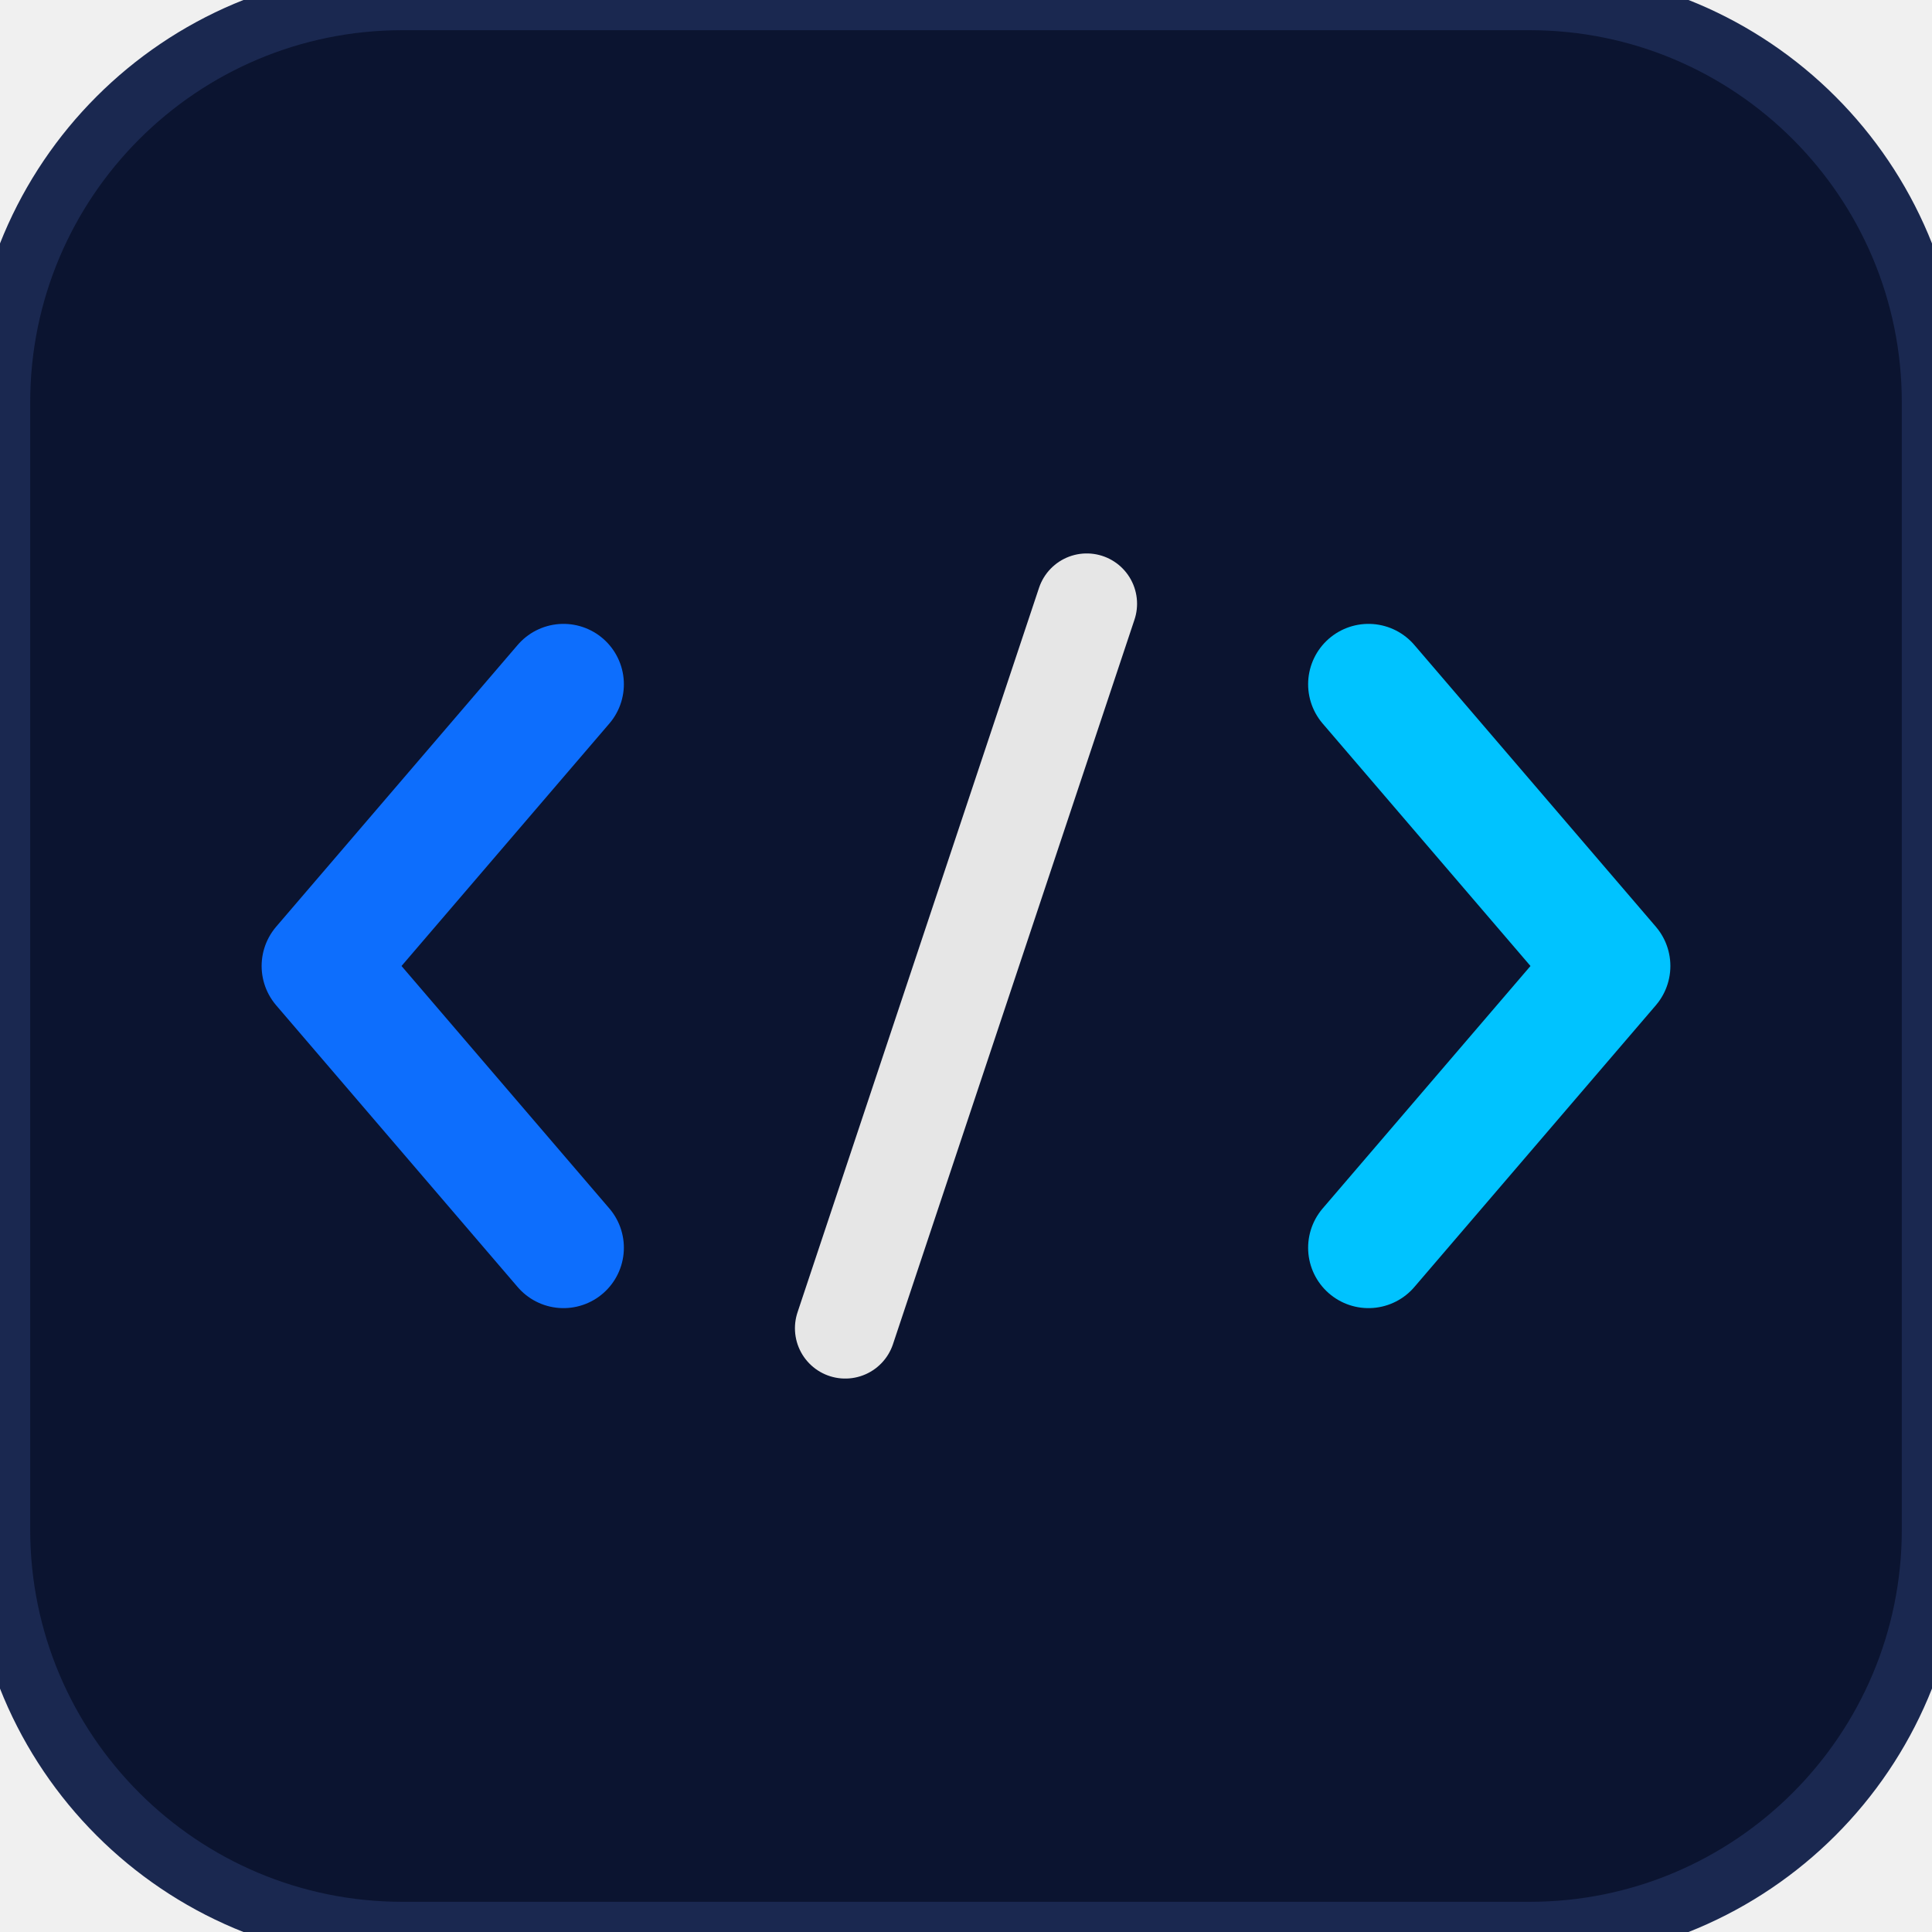
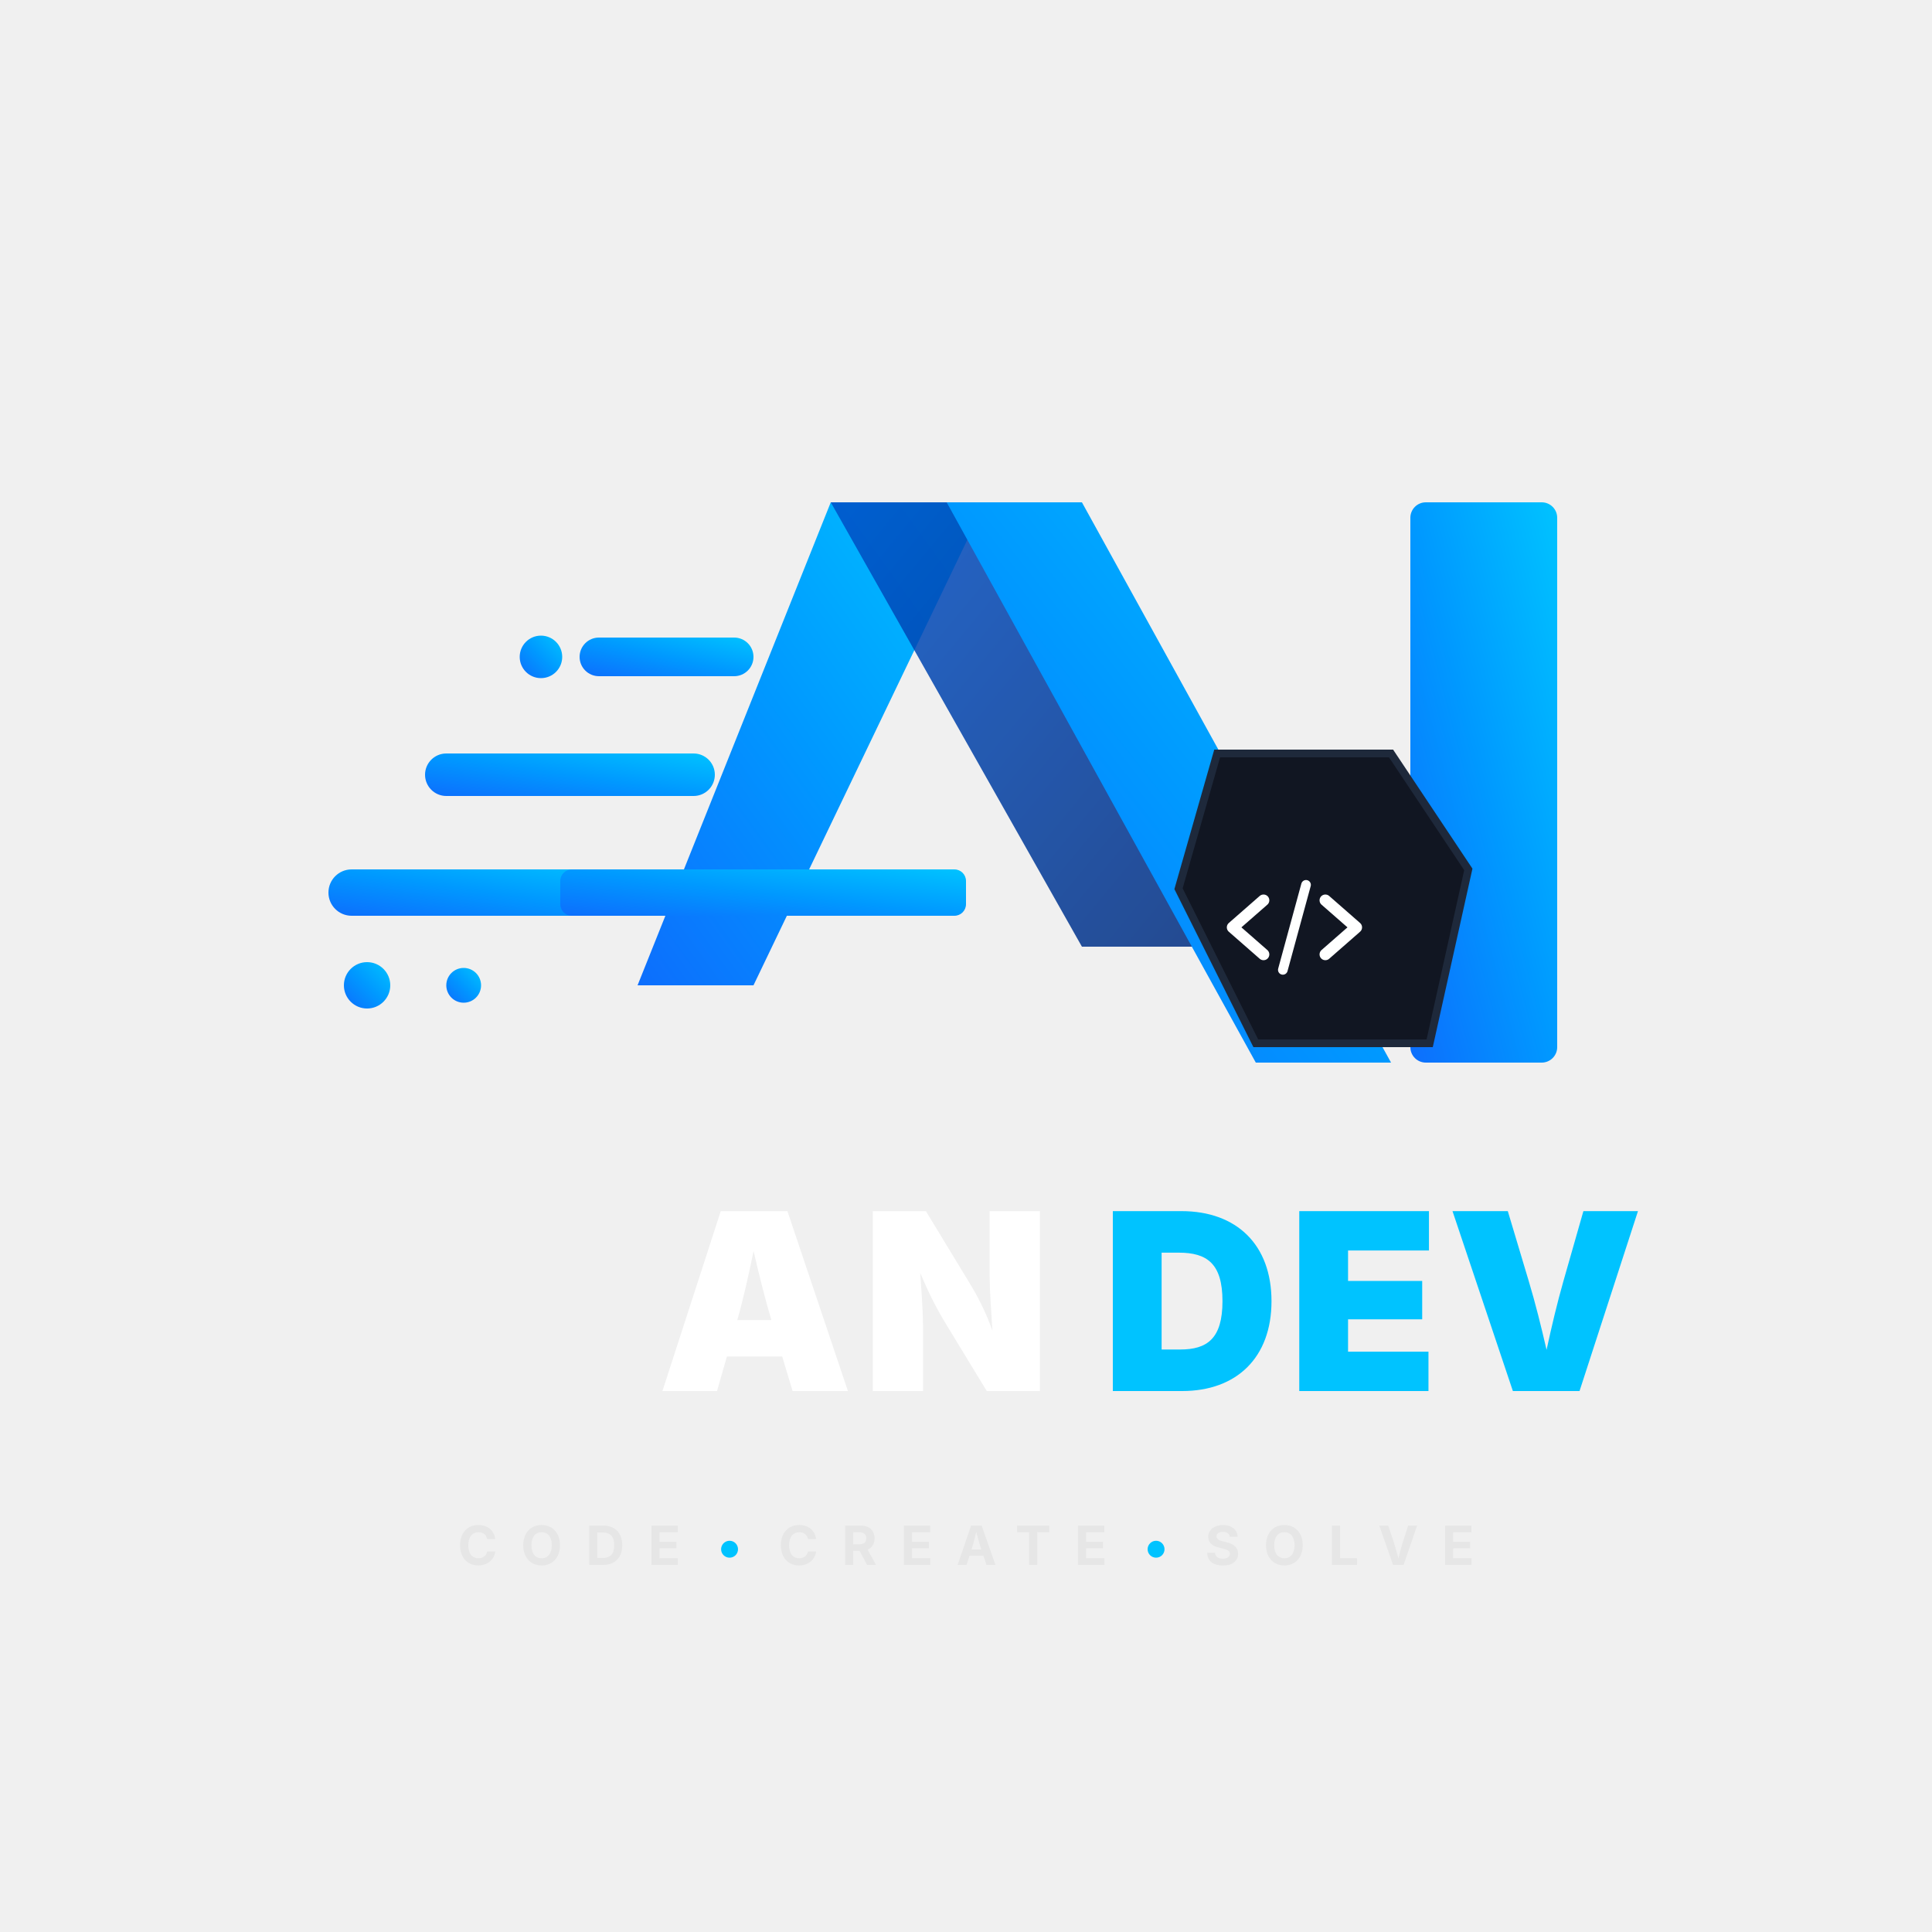
- <svg xmlns="http://www.w3.org/2000/svg" width="48" height="48" viewBox="0 0 48 48" fill="none">
-   <rect width="48" height="48" rx="10" fill="#0B1430" stroke="#1A2850" stroke-width="1.5" />
-   <path d="M14 17L8 24L14 31" stroke="#0D6EFD" stroke-width="3" stroke-linecap="round" stroke-linejoin="round" />
-   <path d="M34 17L40 24L34 31" stroke="#00C3FF" stroke-width="3" stroke-linecap="round" stroke-linejoin="round" />
-   <path d="M27 15L21 33" stroke="#E6E6E6" stroke-width="2.5" stroke-linecap="round" />
+ <svg xmlns="http://www.w3.org/2000/svg" viewBox="0 0 500 500" width="100%" height="100%">
+   <defs>
+     <linearGradient id="anDevGradient" x1="0%" y1="100%" x2="100%" y2="0%">
+       <stop offset="0%" stop-color="#0D6EFD" />
+       <stop offset="50%" stop-color="#0099FF" />
+       <stop offset="100%" stop-color="#00C3FF" />
+     </linearGradient>
+     <linearGradient id="anFoldGradient" x1="0%" y1="0%" x2="100%" y2="100%">
+       <stop offset="0%" stop-color="#0050C8" />
+       <stop offset="100%" stop-color="#002D80" />
+     </linearGradient>
+     <filter id="cyanGlow" x="-20%" y="-20%" width="140%" height="140%">
+       <feGaussianBlur stdDeviation="8" result="blur" />
+       <feComposite in="SourceGraphic" in2="blur" operator="over" />
+     </filter>
+   </defs>
+   <g fill="url(#anDevGradient)">
+     <circle cx="140" cy="170" r="5.5" />
+     <rect x="150" y="165" width="45" height="10" rx="5" />
+     <rect x="110" y="195" width="75" height="11" rx="5.5" />
+     <rect x="85" y="225" width="85" height="12" rx="6" />
+     <circle cx="95" cy="255" r="6" />
+     <circle cx="120" cy="255" r="4.5" />
+   </g>
+   <g>
+     <path d="M165 255 L215 130 L255 130 L195 255 Z" fill="url(#anDevGradient)" />
+     <rect x="145" y="225" width="105" height="12" rx="3" fill="url(#anDevGradient)" />
+     <path d="M215 130 L255 130 L310 245 L280 245 Z" fill="url(#anFoldGradient)" opacity="0.85" />
+     <path d="M245 130 L325 275 L360 275 L280 130 Z" fill="url(#anDevGradient)" />
+     <rect x="365" y="130" width="38" height="145" rx="4" fill="url(#anDevGradient)" />
+     <g transform="translate(305, 195)">
+       <polygon points="10,0 55,0 75,30 65,75 20,75 0,35" fill="#111622" stroke="#1E293B" stroke-width="2" />
+       <path d="M22 38 L14 45 L22 52" fill="none" stroke="#FFFFFF" stroke-width="3" stroke-linecap="round" stroke-linejoin="round" />
+       <path d="M33 34 L27 56" fill="none" stroke="#FFFFFF" stroke-width="2.5" stroke-linecap="round" />
+       <path d="M38 38 L46 45 L38 52" fill="none" stroke="#FFFFFF" stroke-width="3" stroke-linecap="round" stroke-linejoin="round" />
+     </g>
+   </g>
+   <text x="170" y="360" font-family="'Inter', 'Poppins', sans-serif" font-size="64" font-weight="900" letter-spacing="2" fill="#FFFFFF">
+     AN
+   </text>
+   <text x="285" y="360" font-family="'Inter', 'Poppins', sans-serif" font-size="64" font-weight="900" letter-spacing="2" fill="#00C3FF">
+     DEV
+   </text>
+   <text x="250" y="405" text-anchor="middle" font-family="'Inter', 'Poppins', monospace" font-size="14" font-weight="700" letter-spacing="6" fill="#E6E6E6">
+     CODE <tspan fill="#00C3FF">•</tspan> CREATE <tspan fill="#00C3FF">•</tspan> SOLVE
+   </text>
</svg>
